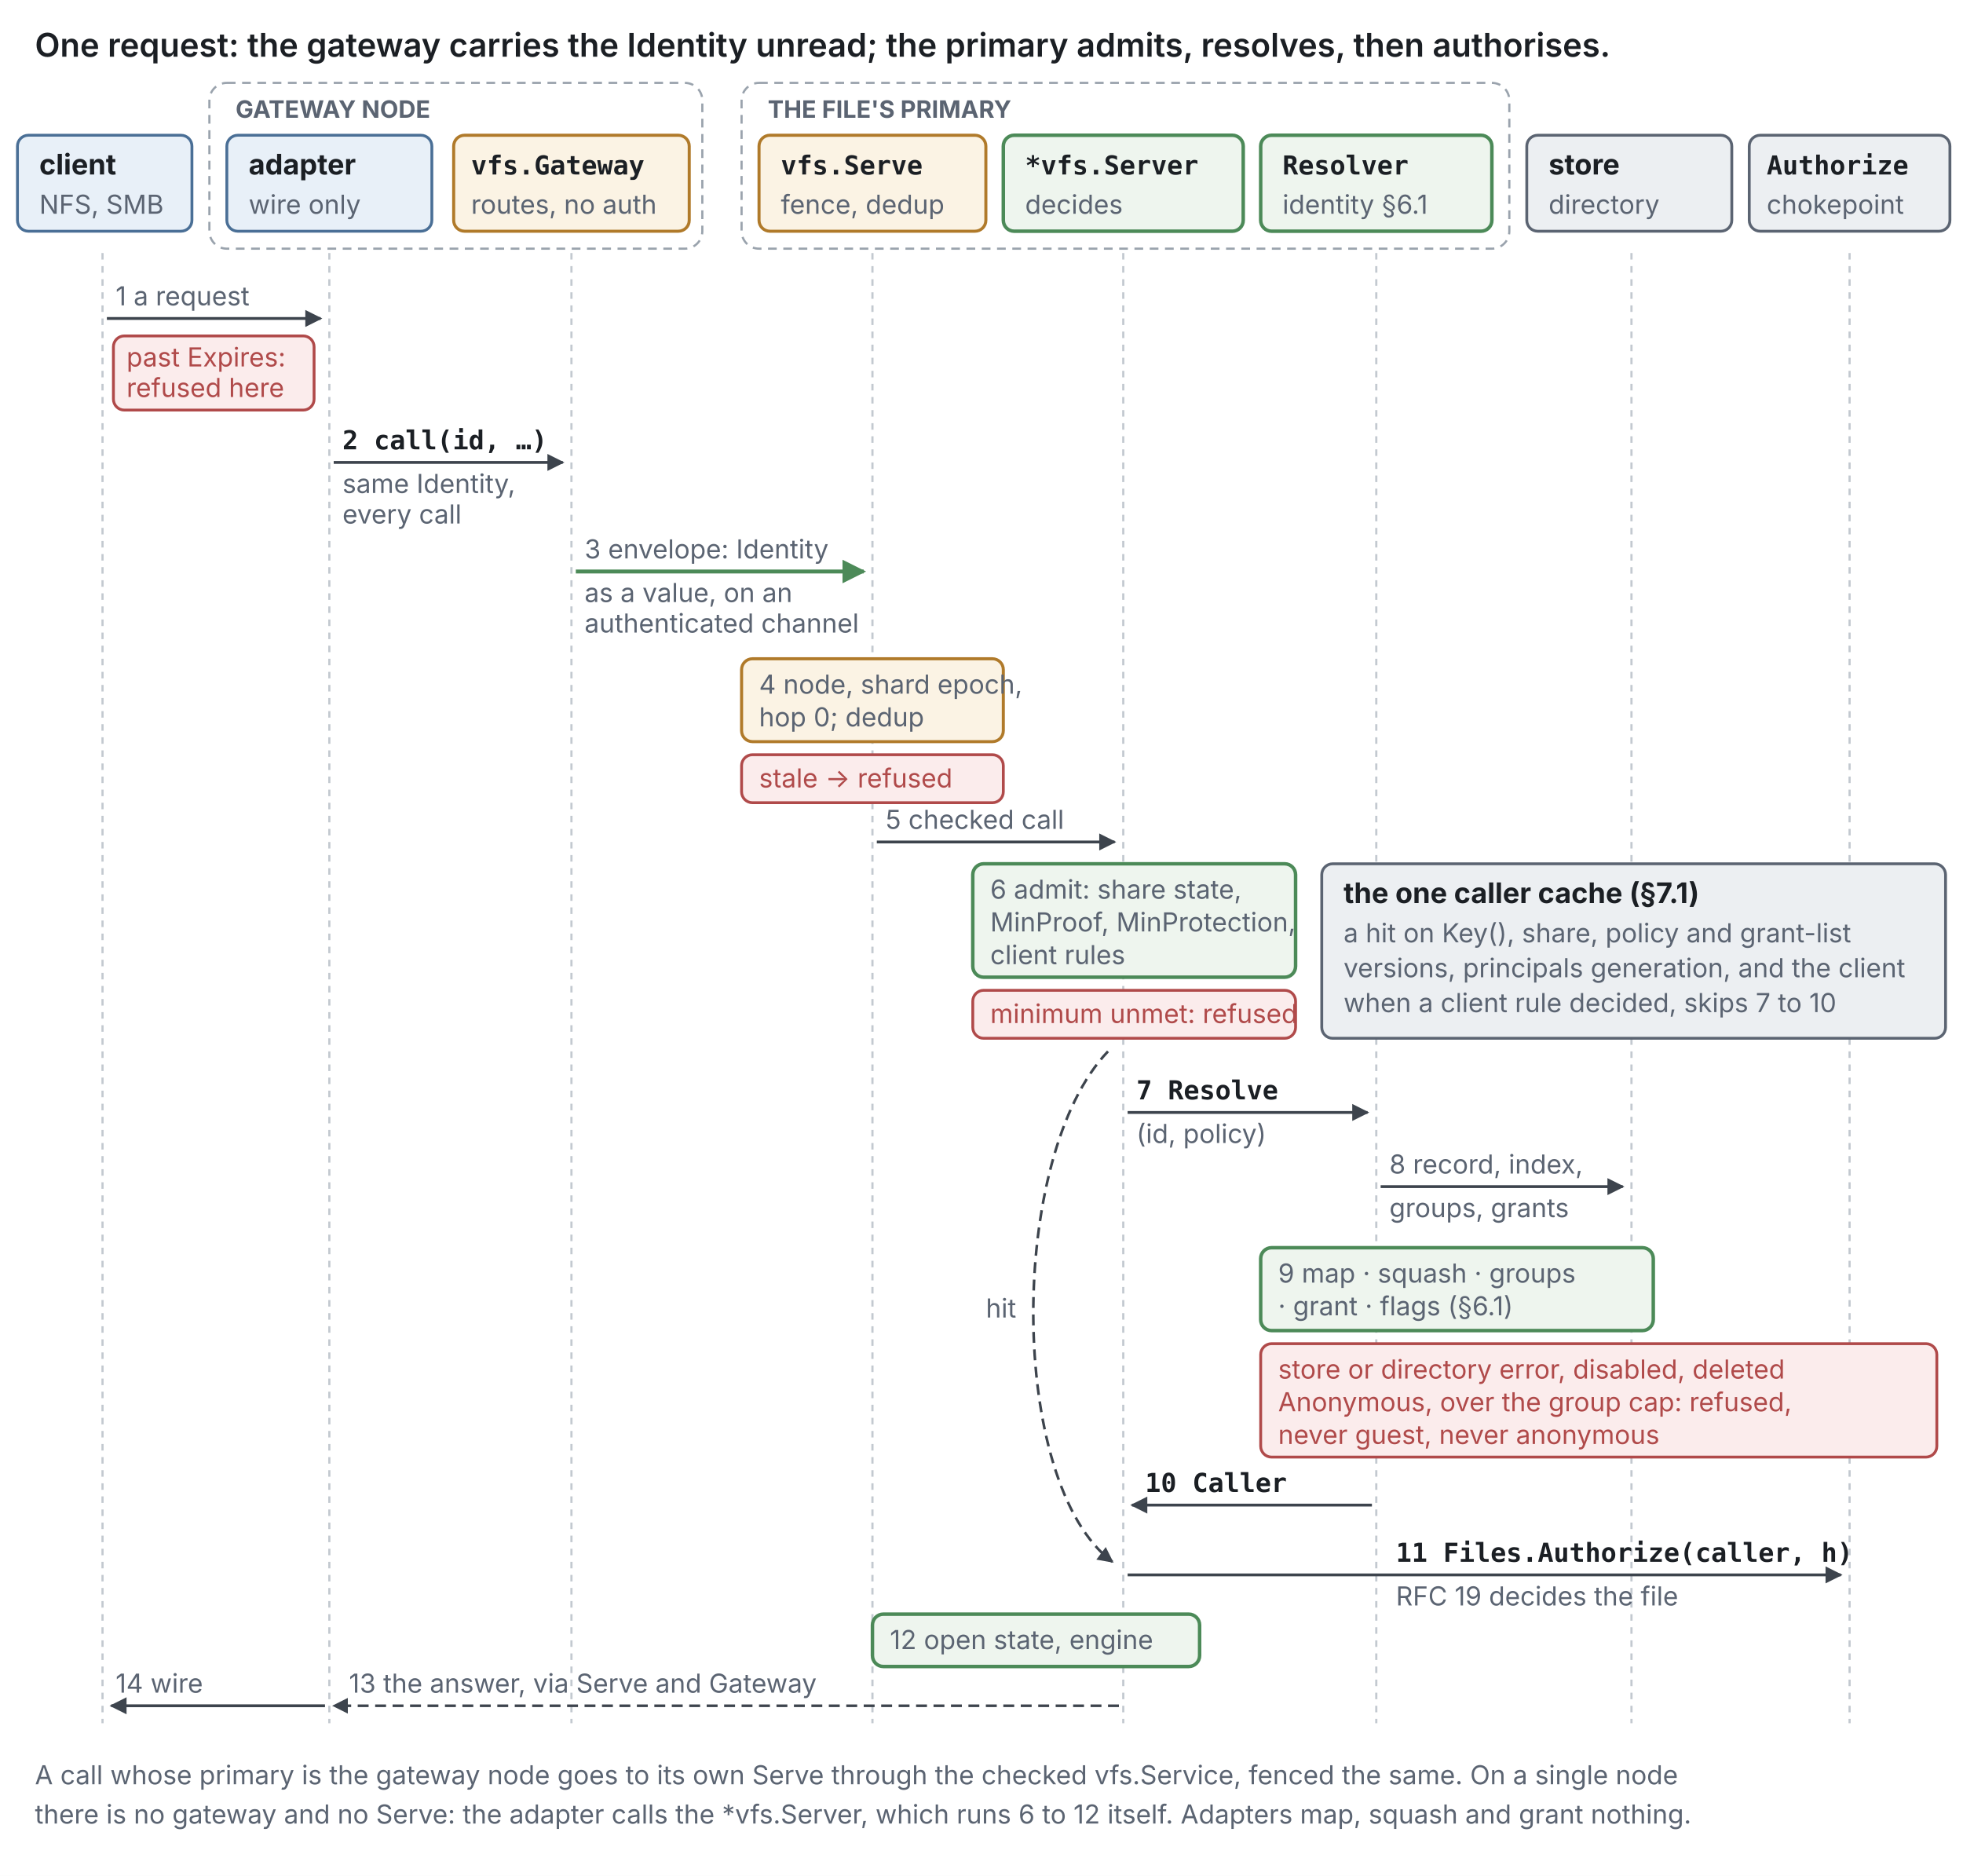
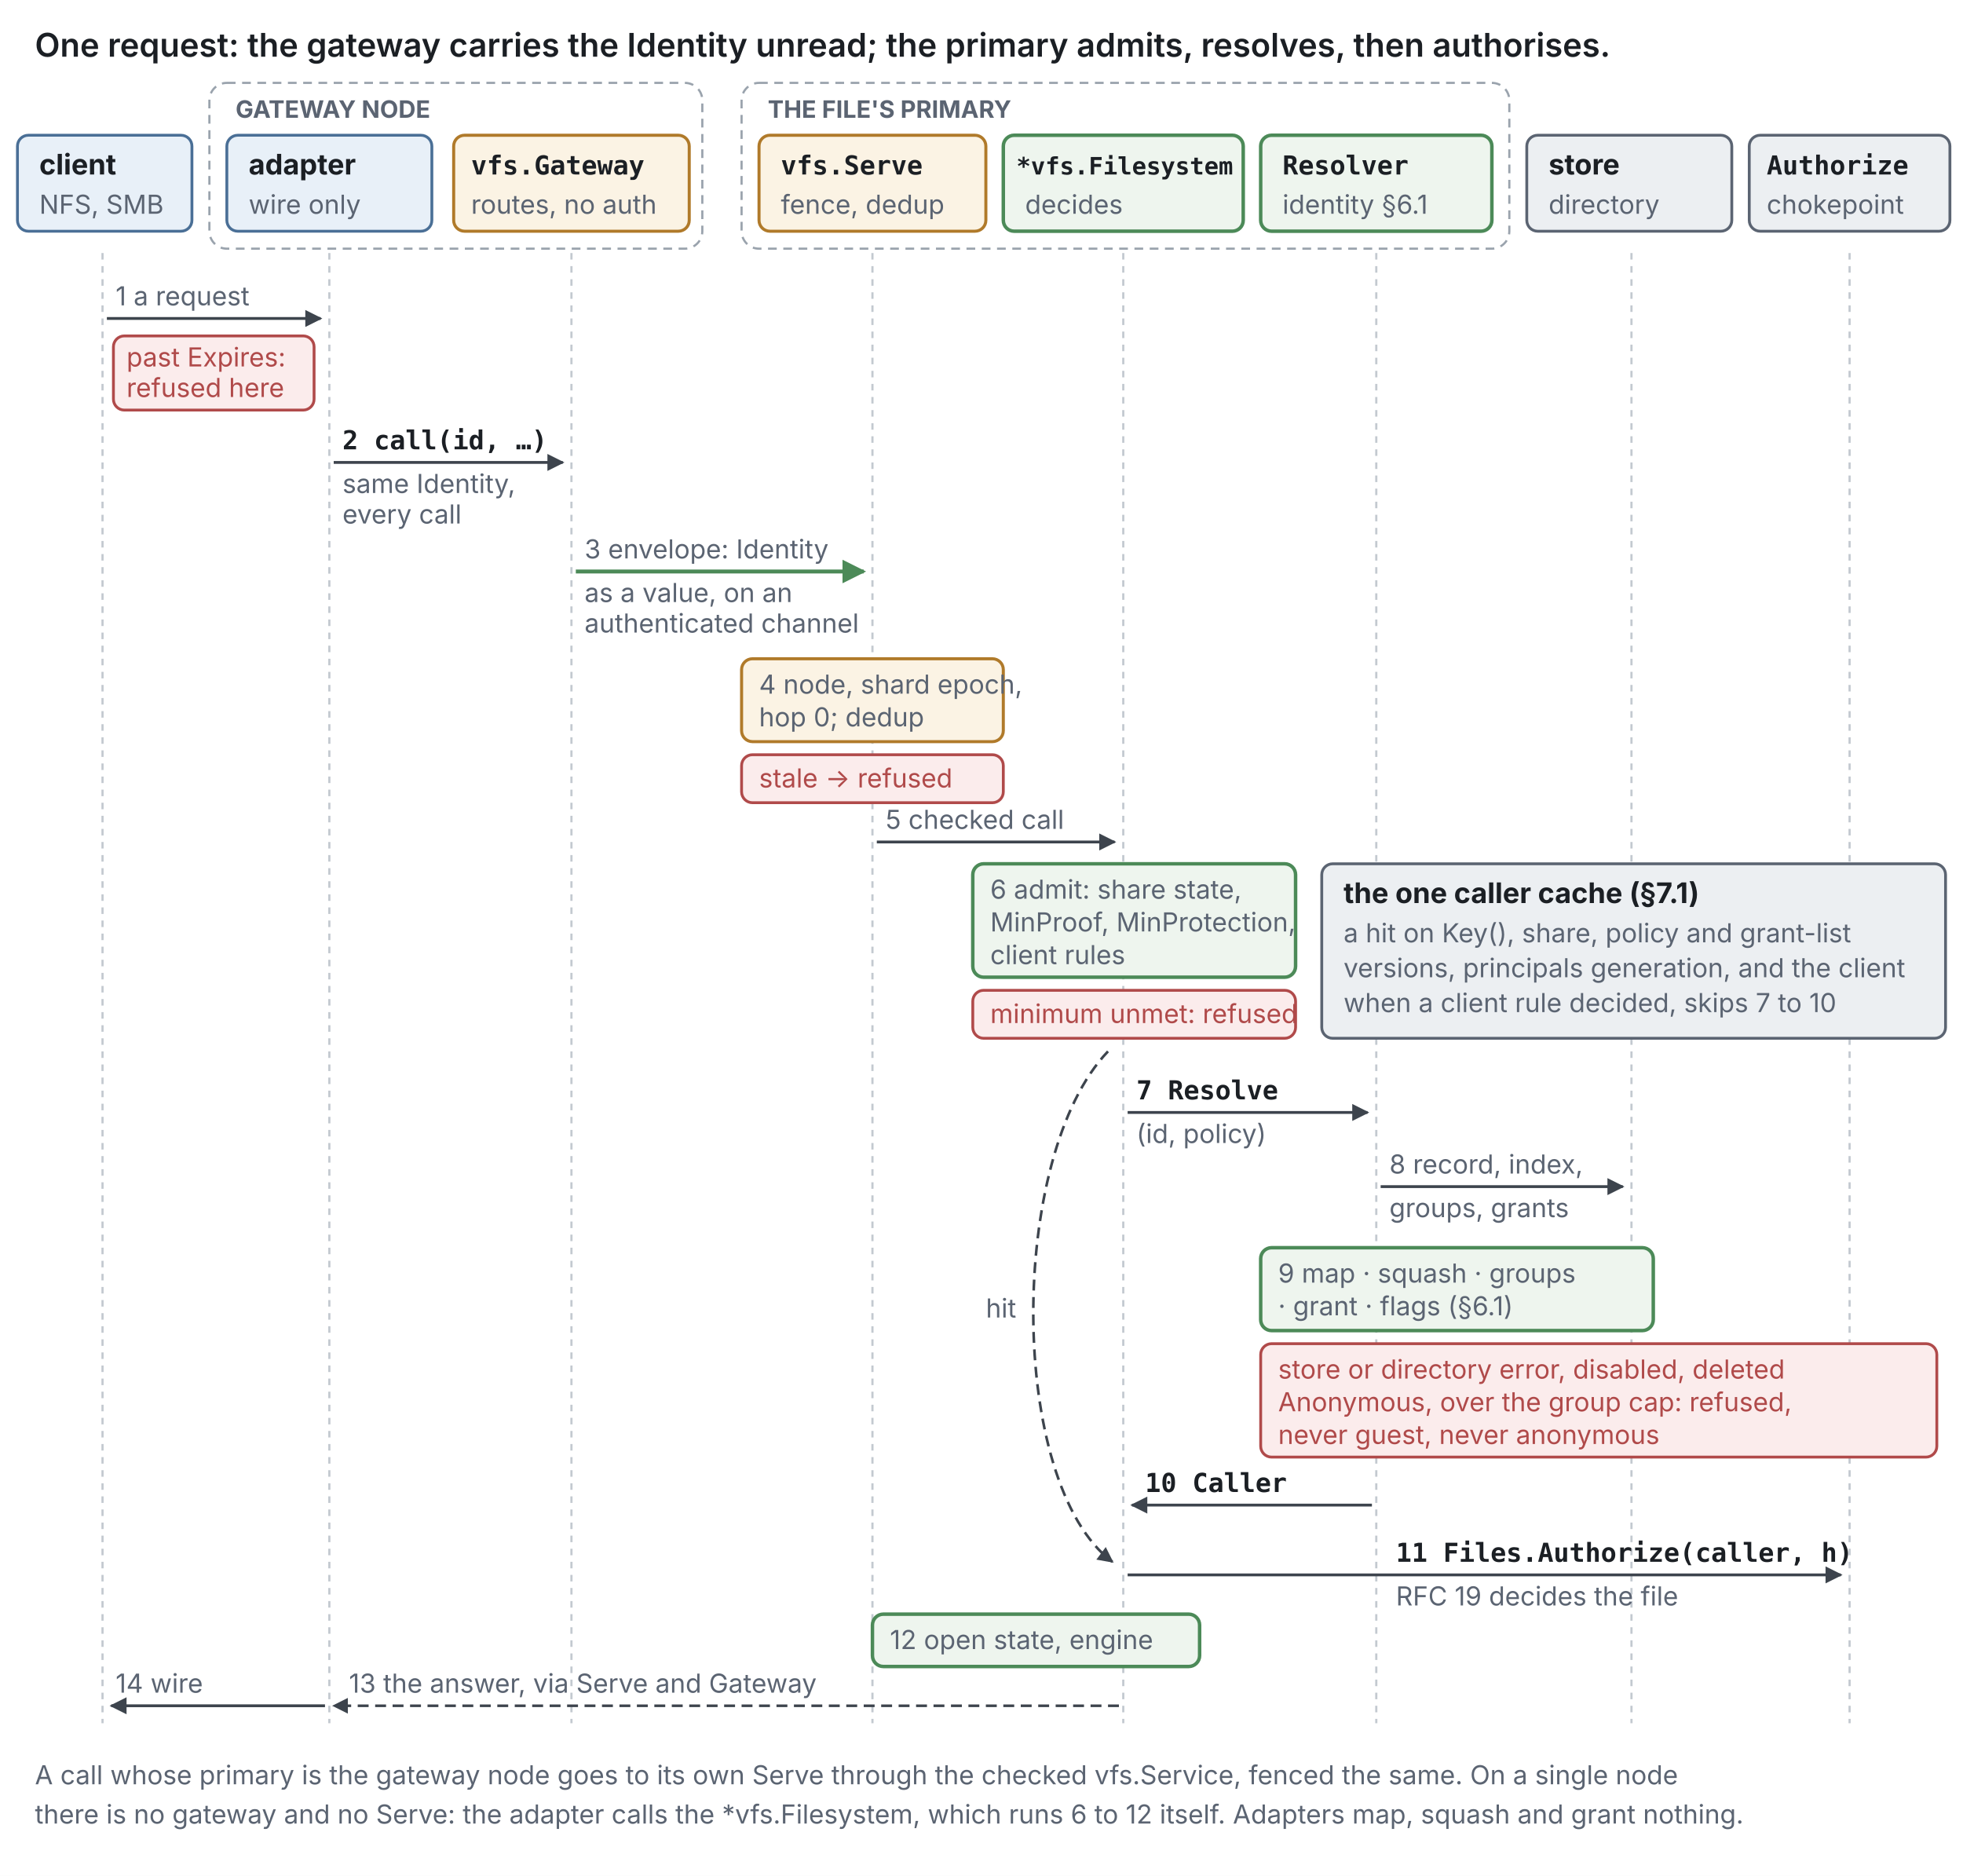
<svg xmlns="http://www.w3.org/2000/svg" viewBox="0 0 900 860" width="900" height="860" font-family="system-ui,-apple-system,Segoe UI,sans-serif">
  <defs>
    <marker id="a" viewBox="0 0 10 10" refX="9" refY="5" markerWidth="6" markerHeight="6" orient="auto-start-reverse">
      <path d="M0,0 L10,5 L0,10 z" fill="#3d444d" />
    </marker>
    <marker id="r" viewBox="0 0 10 10" refX="9" refY="5" markerWidth="6" markerHeight="6" orient="auto-start-reverse">
      <path d="M0,0 L10,5 L0,10 z" fill="#b04a4a" />
    </marker>
    <marker id="g" viewBox="0 0 10 10" refX="9" refY="5" markerWidth="6" markerHeight="6" orient="auto-start-reverse">
      <path d="M0,0 L10,5 L0,10 z" fill="#4c8a58" />
    </marker>
    <style>
      .t{font-size:15px;font-weight:600;fill:#1b1f24}.h{font-size:13px;font-weight:700;fill:#1b1f24}
      .s{font-size:12px;fill:#5b6472}.e{font-size:12px;fill:#b04a4a}.z{font-size:11px;font-weight:700;fill:#5b6472}
      .k{font-size:12px;fill:#1b1f24}
      .m{font-family:ui-monospace,SFMono-Regular,Menlo,monospace;font-size:12px;font-weight:600;fill:#1b1f24}
      .ms{font-family:ui-monospace,SFMono-Regular,Menlo,monospace;font-size:11px;fill:#1b1f24}
      .pr{fill:#e8f0f8;stroke:#4a6f96;stroke-width:1.3}
      .sv{fill:#eef5ee;stroke:#4c8a58;stroke-width:1.6}
      .st{fill:#eceff2;stroke:#5b6472;stroke-width:1.3}
      .am{fill:#fbf3e4;stroke:#b07a2a;stroke-width:1.3}
      .rd{fill:#fbecec;stroke:#b04a4a;stroke-width:1.3}
      .ln{stroke:#3d444d;stroke-width:1.3;fill:none;marker-end:url(#a)}
      .cb{stroke:#3d444d;stroke-width:1.2;fill:none;stroke-dasharray:5 3;marker-end:url(#a)}
      .ex{stroke:#b04a4a;stroke-width:1.3;fill:none;marker-end:url(#r)}
      .lane{stroke:#c3c9d0;stroke-width:1;stroke-dasharray:3 3}
      .zone{fill:none;stroke:#9aa3ad;stroke-width:1;stroke-dasharray:4 3}
      .dr{fill:#fbf3e4;stroke:#b07a2a;stroke-width:1.4}
      .gl{stroke:#4c8a58;stroke-width:1.8;fill:none;marker-end:url(#g)}
    </style>
  </defs>
  <rect width="900" height="860" fill="#ffffff" />
  <text x="16" y="26" class="t">One request: the gateway carries the Identity unread; the primary admits, resolves, then authorises.</text>
  <rect x="96" y="38" width="226" height="76" rx="8" class="zone" />
  <text x="108" y="54" class="z">GATEWAY NODE</text>
  <rect x="340" y="38" width="352" height="76" rx="8" class="zone" />
  <text x="352" y="54" class="z">THE FILE'S PRIMARY</text>
  <rect x="8" y="62" width="80" height="44" rx="5" class="pr" />
  <text x="18" y="80" class="h">client</text>
  <text x="18" y="98" class="s">NFS, SMB</text>
  <rect x="104" y="62" width="94" height="44" rx="5" class="pr" />
  <text x="114" y="80" class="h">adapter</text>
  <text x="114" y="98" class="s">wire only</text>
  <rect x="208" y="62" width="108" height="44" rx="5" class="dr" />
  <text x="216" y="80" class="m">vfs.Gateway</text>
  <text x="216" y="98" class="s">routes, no auth</text>
  <rect x="348" y="62" width="104" height="44" rx="5" class="dr" />
  <text x="358" y="80" class="m">vfs.Serve</text>
  <text x="358" y="98" class="s">fence, dedup</text>
  <rect x="460" y="62" width="110" height="44" rx="5" class="sv" />
-   <text x="470" y="80" class="m">*vfs.Server</text>
+   <text x="466" y="80" class="m" style="font-size:11px">*vfs.Filesystem</text>
  <text x="470" y="98" class="s">decides</text>
  <rect x="578" y="62" width="106" height="44" rx="5" class="sv" />
  <text x="588" y="80" class="m">Resolver</text>
  <text x="588" y="98" class="s">identity §6.1</text>
  <rect x="700" y="62" width="94" height="44" rx="5" class="st" />
  <text x="710" y="80" class="h">store</text>
  <text x="710" y="98" class="s">directory</text>
  <rect x="802" y="62" width="92" height="44" rx="5" class="st" />
  <text x="810" y="80" class="m">Authorize</text>
  <text x="810" y="98" class="s">chokepoint</text>
  <line x1="47" y1="116" x2="47" y2="790" class="lane" />
  <line x1="151" y1="116" x2="151" y2="790" class="lane" />
  <line x1="262" y1="116" x2="262" y2="790" class="lane" />
  <line x1="400" y1="116" x2="400" y2="790" class="lane" />
  <line x1="515" y1="116" x2="515" y2="790" class="lane" />
  <line x1="631" y1="116" x2="631" y2="790" class="lane" />
  <line x1="748" y1="116" x2="748" y2="790" class="lane" />
  <line x1="848" y1="116" x2="848" y2="790" class="lane" />
  <path d="M49,146 L147,146" class="ln" />
  <text x="53" y="140" class="s">1 a request</text>
  <rect x="52" y="154" width="92" height="34" rx="5" class="rd" />
  <text x="58" y="168" class="e">past Expires:</text>
  <text x="58" y="182" class="e">refused here</text>
  <path d="M153,212 L258,212" class="ln" />
  <text x="157" y="206" class="m">2 call(id, …)</text>
  <text x="157" y="226" class="s">same Identity,</text>
  <text x="157" y="240" class="s">every call</text>
  <path d="M264,262 L396,262" class="gl" />
  <text x="268" y="256" class="s">3 envelope: Identity</text>
  <text x="268" y="276" class="s">as a value, on an</text>
  <text x="268" y="290" class="s">authenticated channel</text>
  <rect x="340" y="302" width="120" height="38" rx="5" class="dr" />
  <text x="348" y="318" class="s">4 node, shard epoch,</text>
  <text x="348" y="333" class="s">hop 0; dedup</text>
  <rect x="340" y="346" width="120" height="22" rx="5" class="rd" />
  <text x="348" y="361" class="e">stale → refused</text>
  <path d="M402,386 L511,386" class="ln" />
  <text x="406" y="380" class="s">5 checked call</text>
  <rect x="446" y="396" width="148" height="52" rx="5" class="sv" />
  <text x="454" y="412" class="s">6 admit: share state,</text>
  <text x="454" y="427" class="s">MinProof, MinProtection,</text>
  <text x="454" y="442" class="s">client rules</text>
  <rect x="446" y="454" width="148" height="22" rx="5" class="rd" />
  <text x="454" y="469" class="e">minimum unmet: refused</text>
  <rect x="606" y="396" width="286" height="80" rx="5" class="st" />
  <text x="616" y="414" class="h">the one caller cache (§7.1)</text>
  <text x="616" y="432" class="s">a hit on Key(), share, policy and grant-list</text>
  <text x="616" y="448" class="s">versions, principals generation, and the client</text>
  <text x="616" y="464" class="s">when a client rule decided, skips 7 to 10</text>
  <path d="M508,482 C 462,530 462,680 510,716" class="cb" />
  <text x="452" y="604" class="s">hit</text>
  <path d="M517,510 L627,510" class="ln" />
  <text x="521" y="504" class="m">7 Resolve</text>
  <text x="521" y="524" class="s">(id, policy)</text>
  <path d="M633,544 L744,544" class="ln" />
  <text x="637" y="538" class="s">8 record, index,</text>
  <text x="637" y="558" class="s">groups, grants</text>
  <rect x="578" y="572" width="180" height="38" rx="5" class="sv" />
  <text x="586" y="588" class="s">9 map · squash · groups</text>
  <text x="586" y="603" class="s">· grant · flags (§6.1)</text>
  <rect x="578" y="616" width="310" height="52" rx="5" class="rd" />
  <text x="586" y="632" class="e">store or directory error, disabled, deleted</text>
  <text x="586" y="647" class="e">Anonymous, over the group cap: refused,</text>
  <text x="586" y="662" class="e">never guest, never anonymous</text>
  <path d="M629,690 L519,690" class="ln" />
  <text x="525" y="684" class="m">10 Caller</text>
  <path d="M517,722 L844,722" class="ln" />
  <text x="640" y="716" class="m">11 Files.Authorize(caller, h)</text>
  <text x="640" y="736" class="s">RFC 19 decides the file</text>
  <rect x="400" y="740" width="150" height="24" rx="5" class="sv" />
  <text x="408" y="756" class="s">12 open state, engine</text>
  <path d="M513,782 L153,782" class="cb" />
  <text x="160" y="776" class="s">13 the answer, via Serve and Gateway</text>
  <path d="M149,782 L51,782" class="ln" />
  <text x="53" y="776" class="s">14 wire</text>
  <text x="16" y="818" class="s">A call whose primary is the gateway node goes to its own Serve through the checked vfs.Service, fenced the same. On a single node</text>
-   <text x="16" y="836" class="s">there is no gateway and no Serve: the adapter calls the *vfs.Server, which runs 6 to 12 itself. Adapters map, squash and grant nothing.</text>
+   <text x="16" y="836" class="s">there is no gateway and no Serve: the adapter calls the *vfs.Filesystem, which runs 6 to 12 itself. Adapters map, squash and grant nothing.</text>
</svg>
